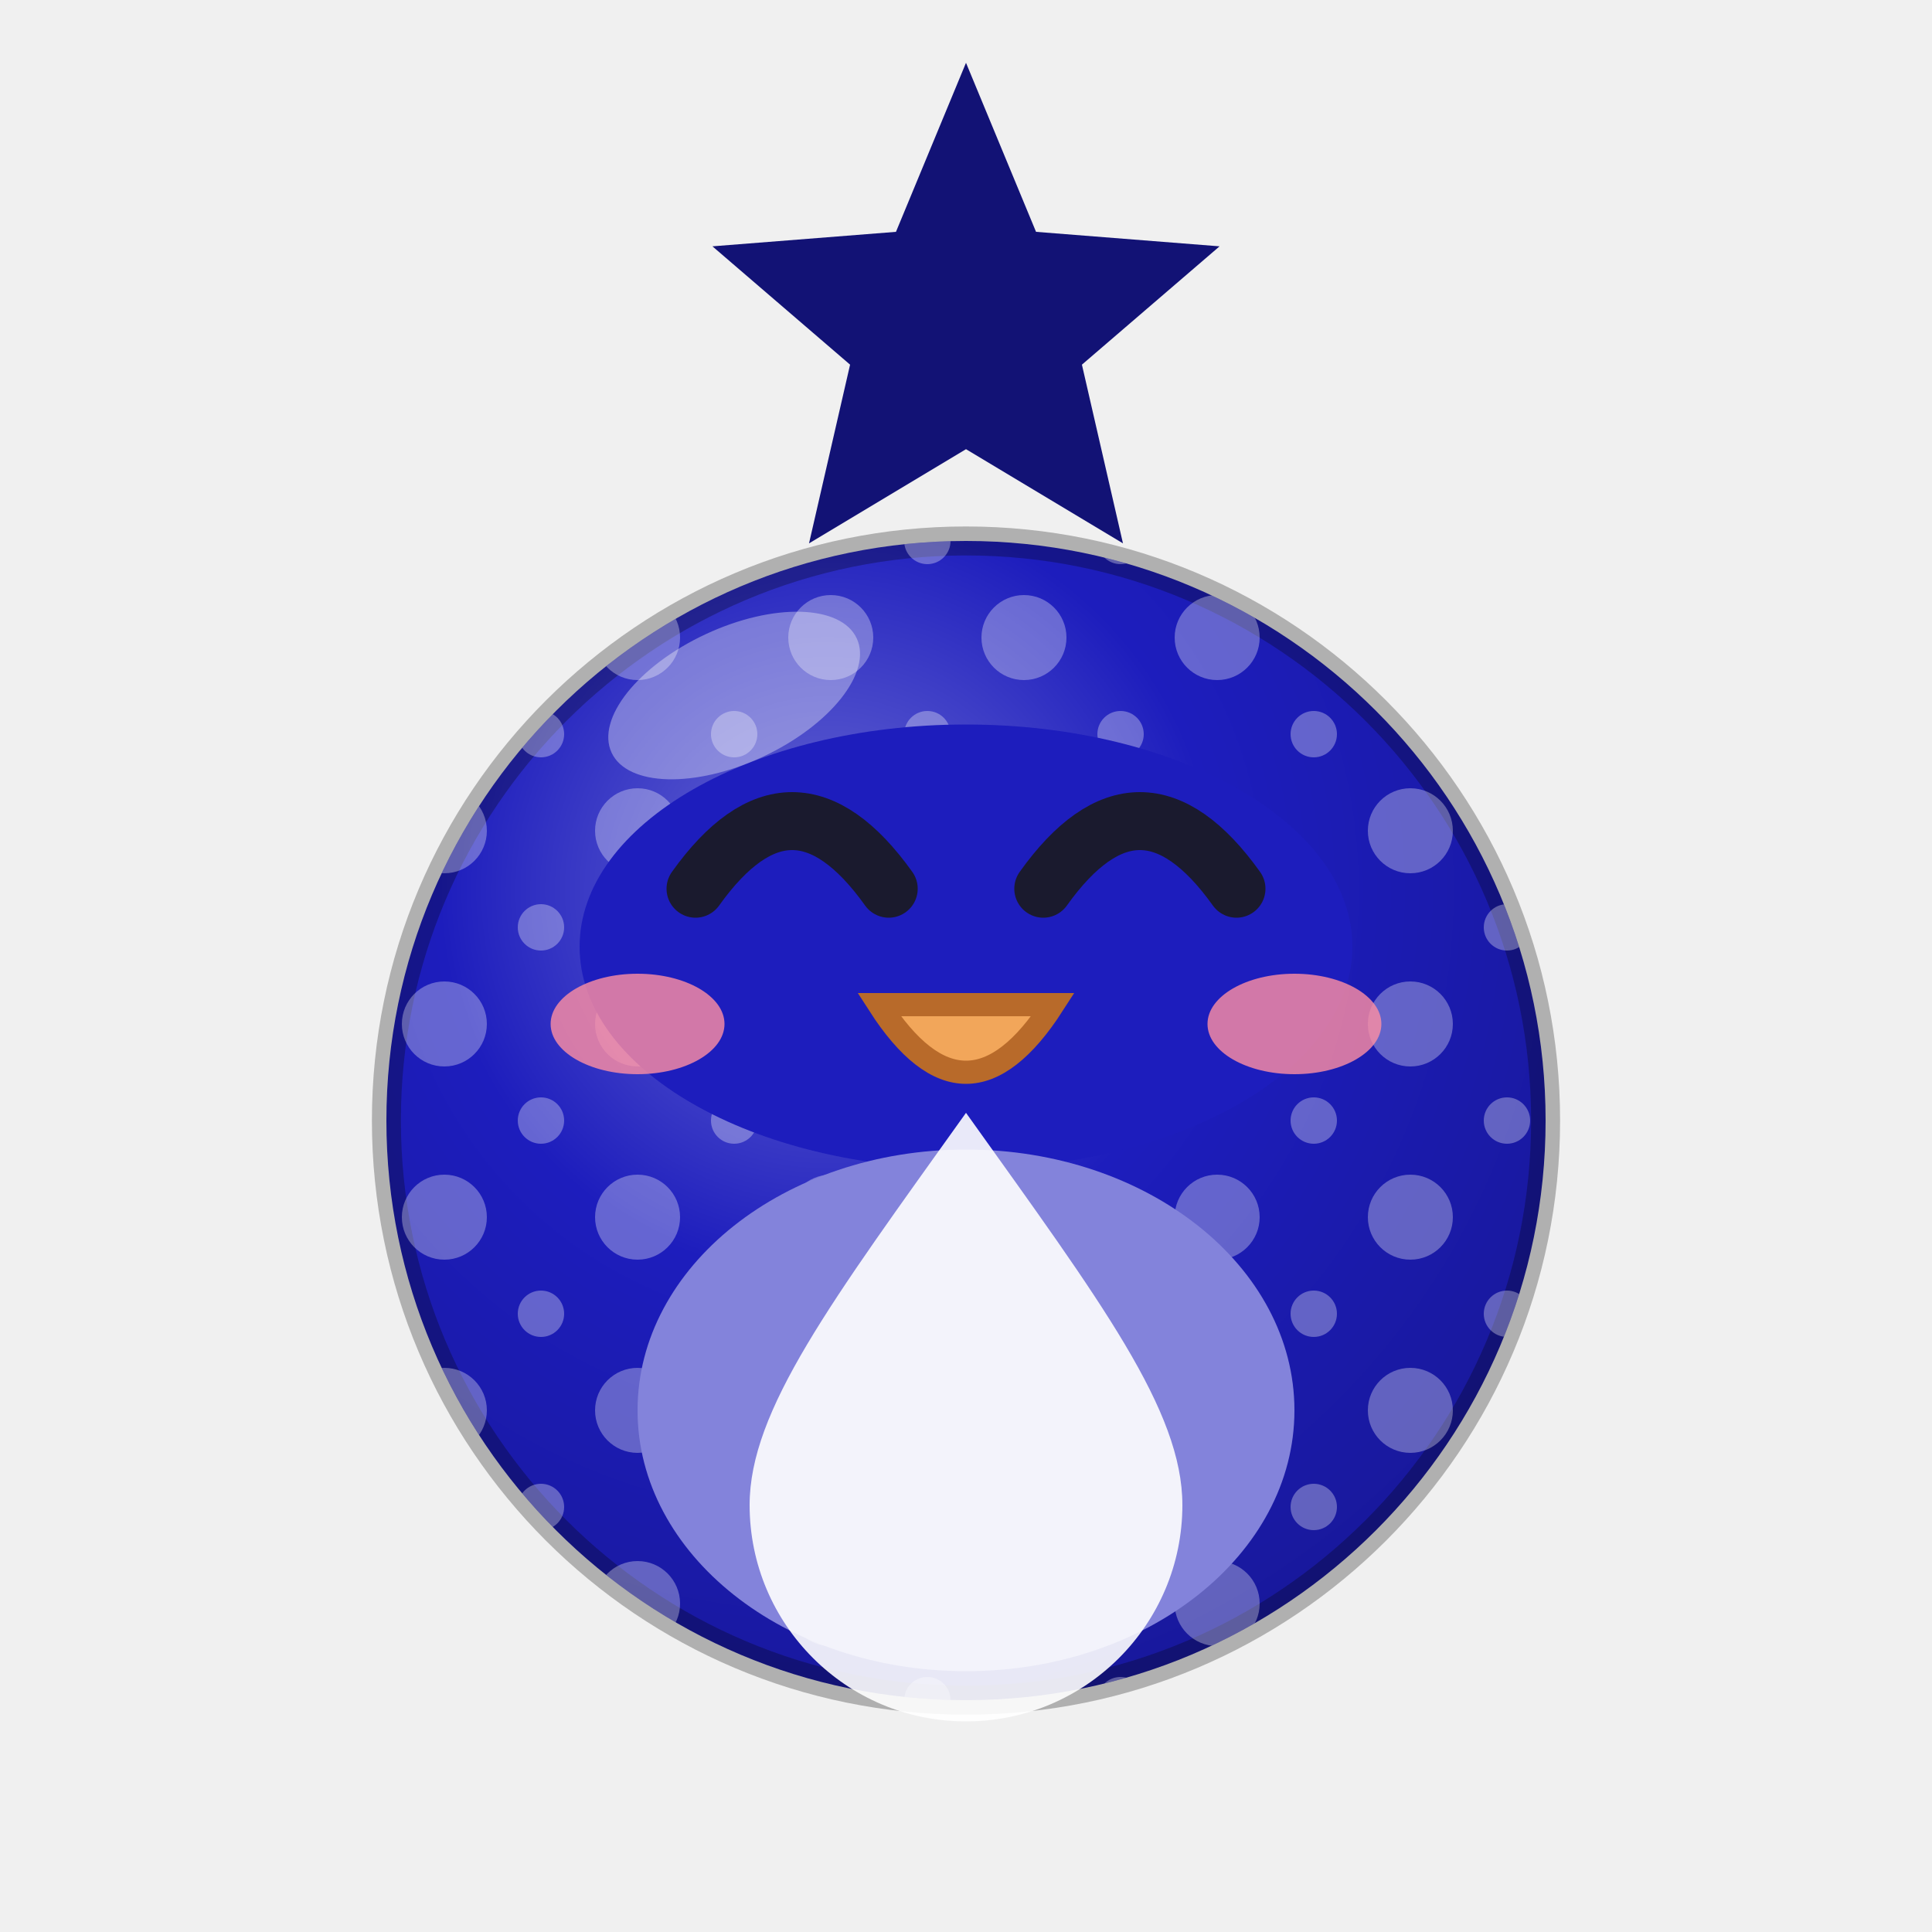
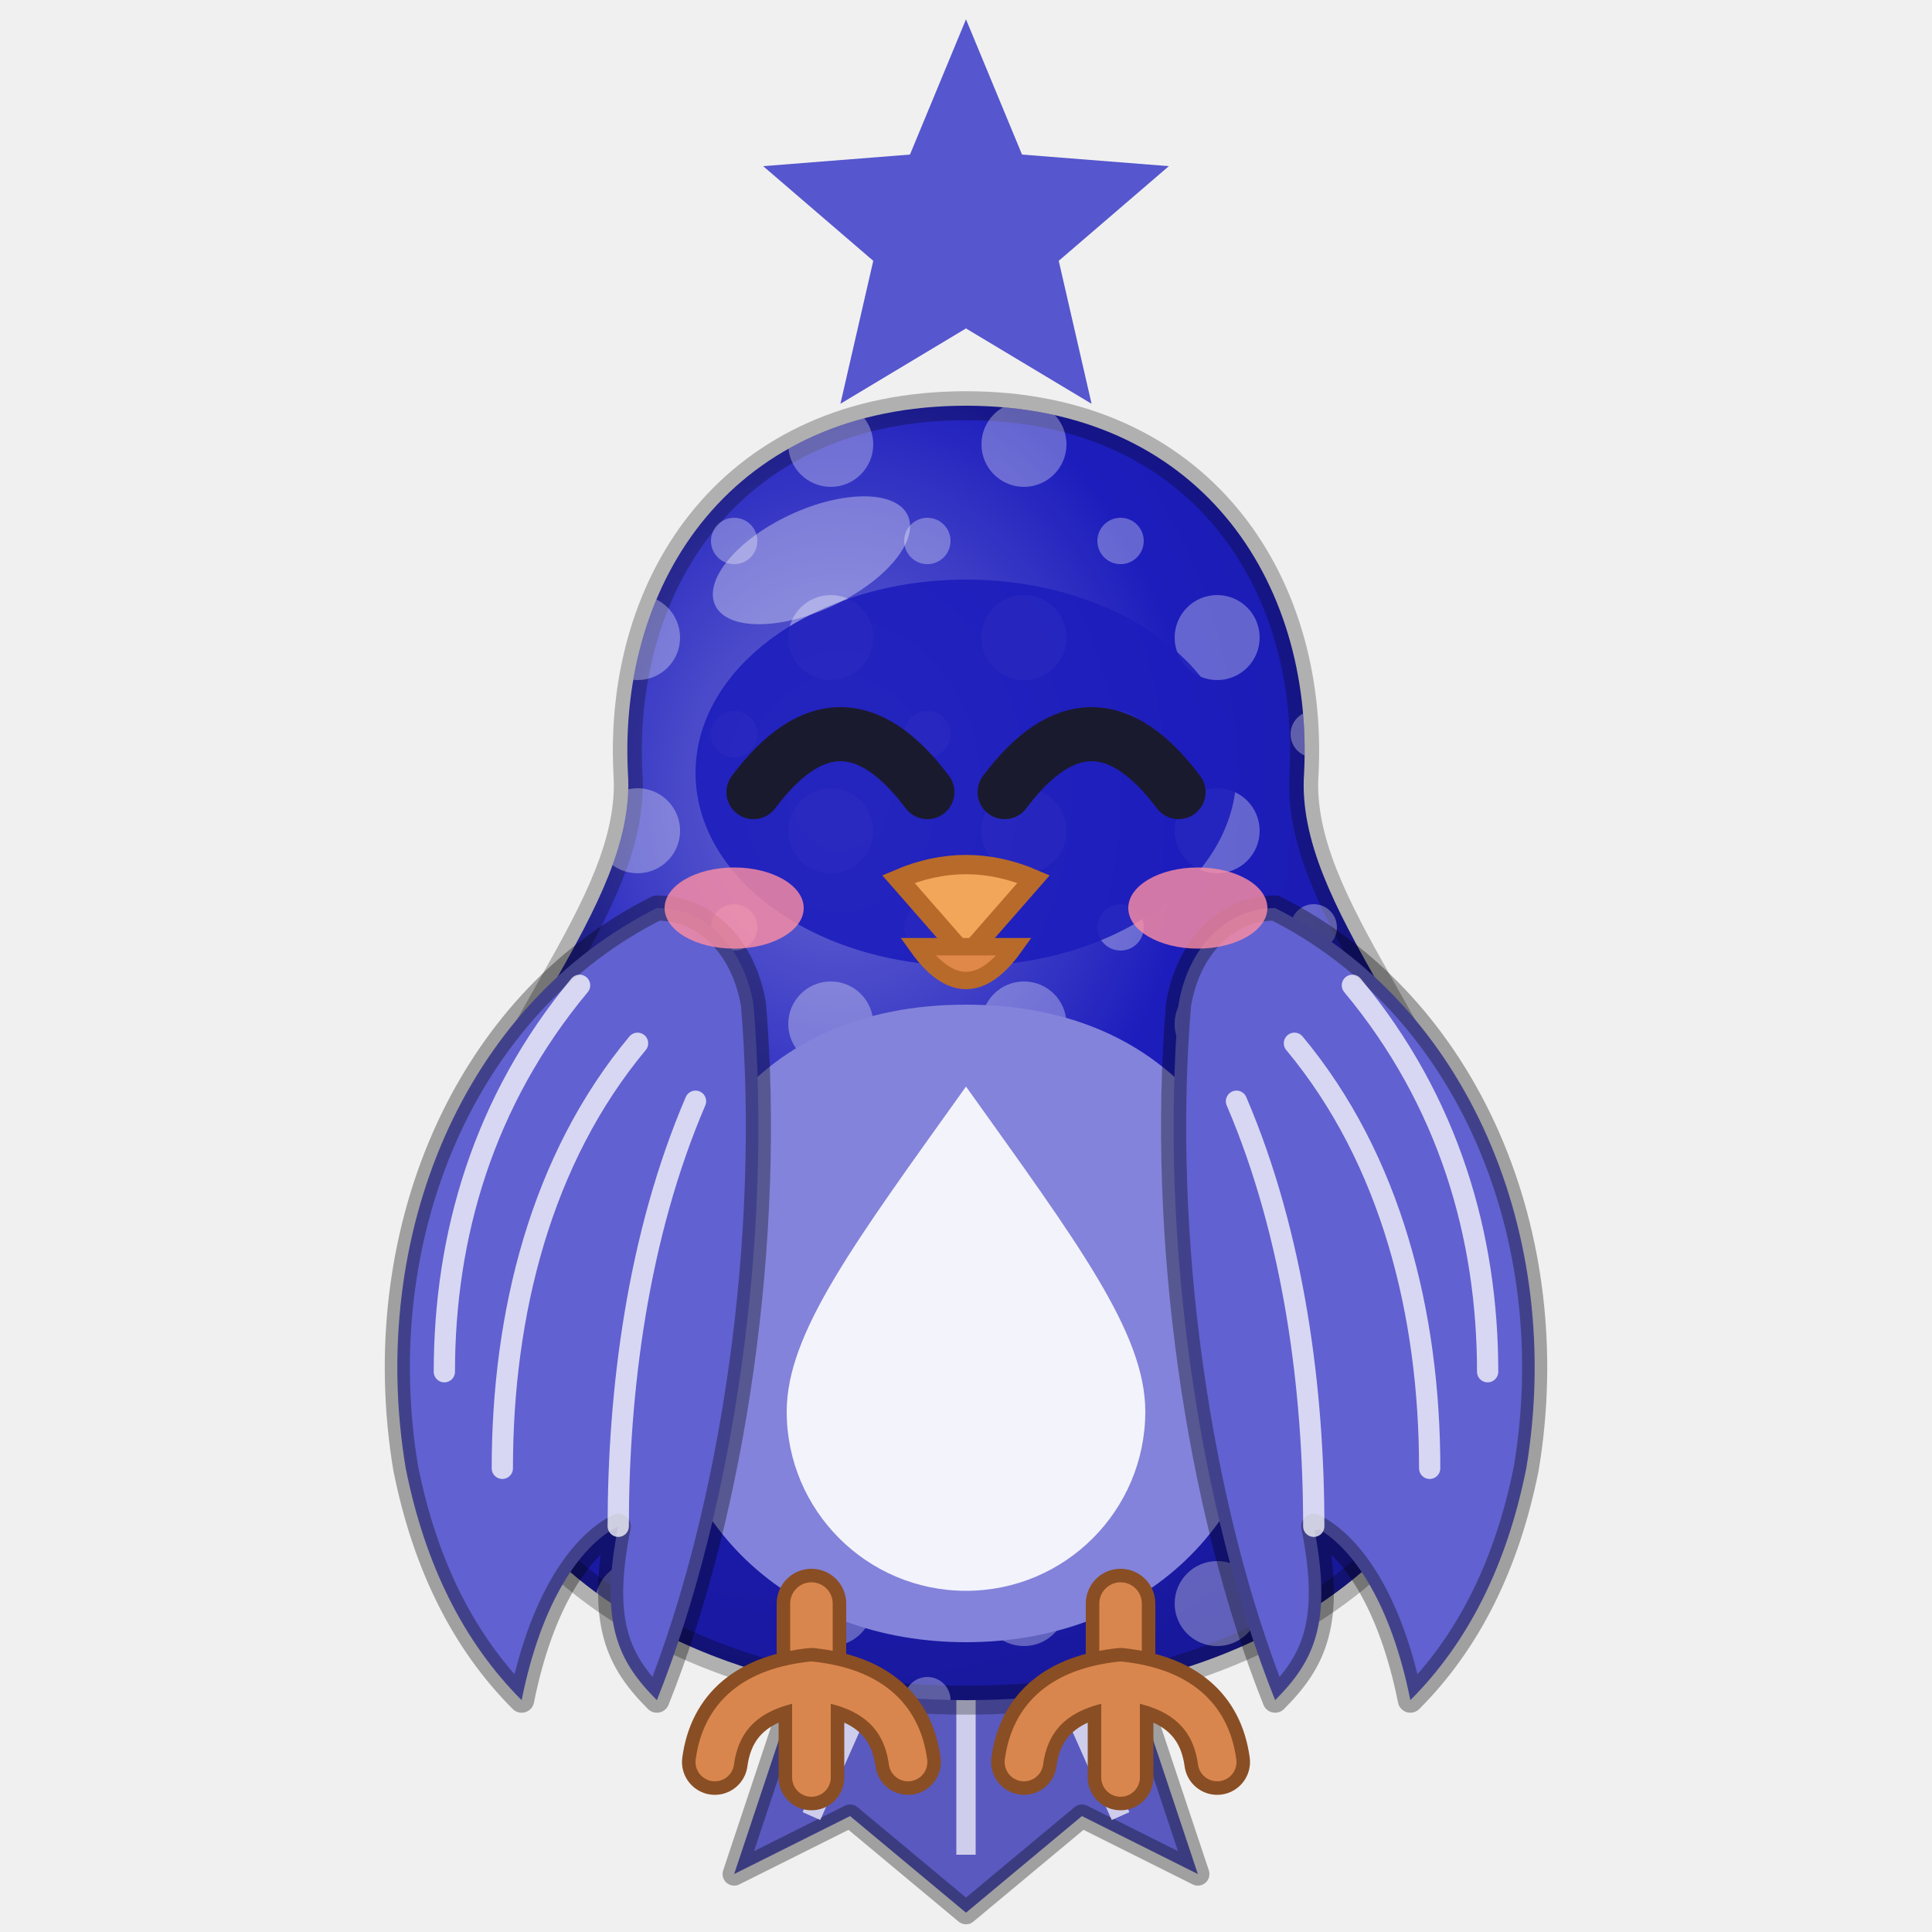
- <svg xmlns="http://www.w3.org/2000/svg" viewBox="0 0 100 100" data-color="indigo" data-expr="happy" data-frame="fold">
+ <svg xmlns="http://www.w3.org/2000/svg" viewBox="0 0 100 100" data-color="indigo" data-expr="happy" data-frame="fold" data-ver="4">
  <defs>
    <radialGradient id="bindigo" cx="38%" cy="30%" r="75%">
      <stop offset="0" stop-color="#6C6CD4" />
      <stop offset=".45" stop-color="#1D1DBD" />
      <stop offset="1" stop-color="#18189B" />
    </radialGradient>
    <pattern id="ptindigo" width="10" height="10" patternUnits="userSpaceOnUse">
      <g opacity=".32">
        <circle cx="3" cy="3" r="2.2" fill="#FFFFFF" />
        <circle cx="8" cy="8" r="1.2" fill="#FFFFFF" />
      </g>
    </pattern>
    <clipPath id="cbindigo">
-       <circle cx="50" cy="58" r="30" />
+       <path d="M50 21 C62 21 68 30 67.5 40 C67 47 75 54 77 64 C79 78 67 88 50 88 C33 88 21 78 23 64 C25 54 33 47 32.5 40 C32 30 38 21 50 21Z" />
    </clipPath>
  </defs>
-   <g fill="#151588" stroke="#0005" stroke-width="1.5">
-     <path class="wing wing-l" d="M30 50 C24 60 26 72 34 78 C34 68 36 60 40 54z" />
-     <path class="wing wing-r" d="M70 50 C76 60 74 72 66 78 C66 68 64 60 60 54z" />
+   <path d="M43 82 L38 97 L44 94 L50 99 L56 94 L62 97 L57 82Z" fill="#5959C0" stroke="#0005" stroke-width="1.2" stroke-linejoin="round" />
+   <path d="M50 86 V96 M46 85 L42 94 M54 85 L58 94" fill="none" stroke="#FFFFFF" stroke-width="1" opacity=".7" />
+   <g class="crest" transform="translate(0 -8)">
+     <polygon points="50.0,9.0 52.9,16.0 60.5,16.6 54.8,21.5 56.5,28.9 50.0,25.0 43.5,28.9 45.2,21.5 39.5,16.6 47.1,16.0" fill="#5656CE" />
  </g>
-   <g transform="translate(50 32) scale(1.25) translate(-50 -32)">
-     <polygon points="50.0,9.0 52.9,16.0 60.5,16.6 54.8,21.5 56.5,28.9 50.0,25.0 43.5,28.9 45.2,21.5 39.5,16.6 47.1,16.0" fill="#121275" />
-   </g>
-   <circle cx="50" cy="58" r="30" fill="url(#bindigo)" stroke="#0004" stroke-width="1.5" />
-   <rect x="18" y="26" width="64" height="64" fill="url(#ptindigo)" clip-path="url(#cbindigo)" />
-   <ellipse cx="50" cy="49" rx="20" ry="11.5" fill="#1D1DBD" />
-   <ellipse cx="50" cy="73" rx="17" ry="13.5" fill="#8383DB" />
-   <g transform="translate(50 73) scale(.7) translate(-50 -50)">
+   <path d="M50 21 C62 21 68 30 67.5 40 C67 47 75 54 77 64 C79 78 67 88 50 88 C33 88 21 78 23 64 C25 54 33 47 32.5 40 C32 30 38 21 50 21Z" fill="url(#bindigo)" stroke="#0004" stroke-width="1.5" />
+   <rect x="18" y="18" width="64" height="72" fill="url(#ptindigo)" clip-path="url(#cbindigo)" />
+   <ellipse cx="50" cy="40" rx="14" ry="10" fill="#1D1DBD" opacity=".9" />
+   <path d="M50 52 C61 52 66 60 66 69 C66 79 59 85 50 85 C41 85 34 79 34 69 C34 60 39 52 50 52Z" fill="#8383DB" />
+   <g transform="translate(50 69) scale(.58) translate(-50 -50)">
    <path d="M50 28 C60 42 66 50 66 57 A16 16 0 0 1 34 57 C34 50 40 42 50 28z" fill="#FFFFFF" fill-opacity=".9" />
  </g>
-   <path d="M36 46 q5 -7 10 0 M54 46 q5 -7 10 0" fill="none" stroke="#1A1A2E" stroke-width="3" stroke-linecap="round" />
-   <path d="M45.5 52 q4.5 7 9 0 z" fill="#F2A65A" stroke="#B86A2A" stroke-width="1.2" />
-   <ellipse cx="33" cy="53" rx="4.5" ry="2.6" fill="#FF8FA3" opacity="0.8" />
-   <ellipse cx="67" cy="53" rx="4.5" ry="2.6" fill="#FF8FA3" opacity="0.8" />
-   <ellipse cx="38" cy="36" rx="7" ry="3.5" fill="#fff" opacity=".35" transform="rotate(-25 38 36)" />
+   <g class="wing wing-l">
+     <path class="wing-shape" d="M34 47 C24 52 19 64 21 76 C22 81 24 85 27 88 C28 83 30 80 32 79 C31 84 32 86 34 88 C38 78 40 64 39 52 C38.5 49 36.5 47 34 47Z" fill="#6161D1" stroke="#0005" stroke-width="1.3" stroke-linejoin="round" />
+     <path d="M33 54 C28 60 26 68 26 76 M36 57 C33 64 32 72 32 79 M30 51 C25 57 23 64 23 71" fill="none" stroke="#FFFFFF" stroke-width="1.1" stroke-linecap="round" opacity=".75" />
+   </g>
+   <g class="wing wing-r" transform="translate(100 0) scale(-1 1)">
+     <path class="wing-shape" d="M34 47 C24 52 19 64 21 76 C22 81 24 85 27 88 C28 83 30 80 32 79 C31 84 32 86 34 88 C38 78 40 64 39 52 C38.5 49 36.5 47 34 47Z" fill="#6161D1" stroke="#0005" stroke-width="1.3" stroke-linejoin="round" />
+     <path d="M33 54 C28 60 26 68 26 76 M36 57 C33 64 32 72 32 79 M30 51 C25 57 23 64 23 71" fill="none" stroke="#FFFFFF" stroke-width="1.1" stroke-linecap="round" opacity=".75" />
+   </g>
+   <path d="M42 83 V87" stroke="#8A4E24" stroke-width="3.6" stroke-linecap="round" />
+   <path d="M42 83 V87" stroke="#D9864E" stroke-width="2.2" stroke-linecap="round" />
+   <g fill="none" stroke-linecap="round">
+     <path d="M42 87 q-4.5 .5 -5 4.2 M42 87 q0 2.5 0 5 M42 87 q4.5 .5 5 4.2" stroke="#8A4E24" stroke-width="3.4" />
+     <path d="M42 87 q-4.5 .5 -5 4.2 M42 87 q0 2.5 0 5 M42 87 q4.5 .5 5 4.2" stroke="#D9864E" stroke-width="2" />
+   </g>
+   <path d="M58 83 V87" stroke="#8A4E24" stroke-width="3.6" stroke-linecap="round" />
+   <path d="M58 83 V87" stroke="#D9864E" stroke-width="2.2" stroke-linecap="round" />
+   <g fill="none" stroke-linecap="round">
+     <path d="M58 87 q-4.5 .5 -5 4.2 M58 87 q0 2.5 0 5 M58 87 q4.5 .5 5 4.2" stroke="#8A4E24" stroke-width="3.4" />
+     <path d="M58 87 q-4.5 .5 -5 4.2 M58 87 q0 2.5 0 5 M58 87 q4.5 .5 5 4.2" stroke="#D9864E" stroke-width="2" />
+   </g>
+   <path d="M39 41 q4.5 -6 9 0 M52 41 q4.5 -6 9 0" fill="none" stroke="#1A1A2E" stroke-width="2.8" stroke-linecap="round" />
+   <path d="M46.5 45.5 Q50 44 53.5 45.5 L50 49.5Z" fill="#F2A65A" stroke="#B86A2A" stroke-width="1" />
+   <path d="M47.5 49 Q50 52.5 52.5 49Z" fill="#E0874A" stroke="#B86A2A" stroke-width=".9" />
+   <ellipse cx="38" cy="47" rx="3.6" ry="2.1" fill="#FF8FA3" opacity="0.8" />
+   <ellipse cx="62" cy="47" rx="3.6" ry="2.1" fill="#FF8FA3" opacity="0.8" />
+   <ellipse cx="42" cy="29" rx="5.5" ry="2.6" fill="#fff" opacity=".35" transform="rotate(-25 42 29)" />
</svg>
